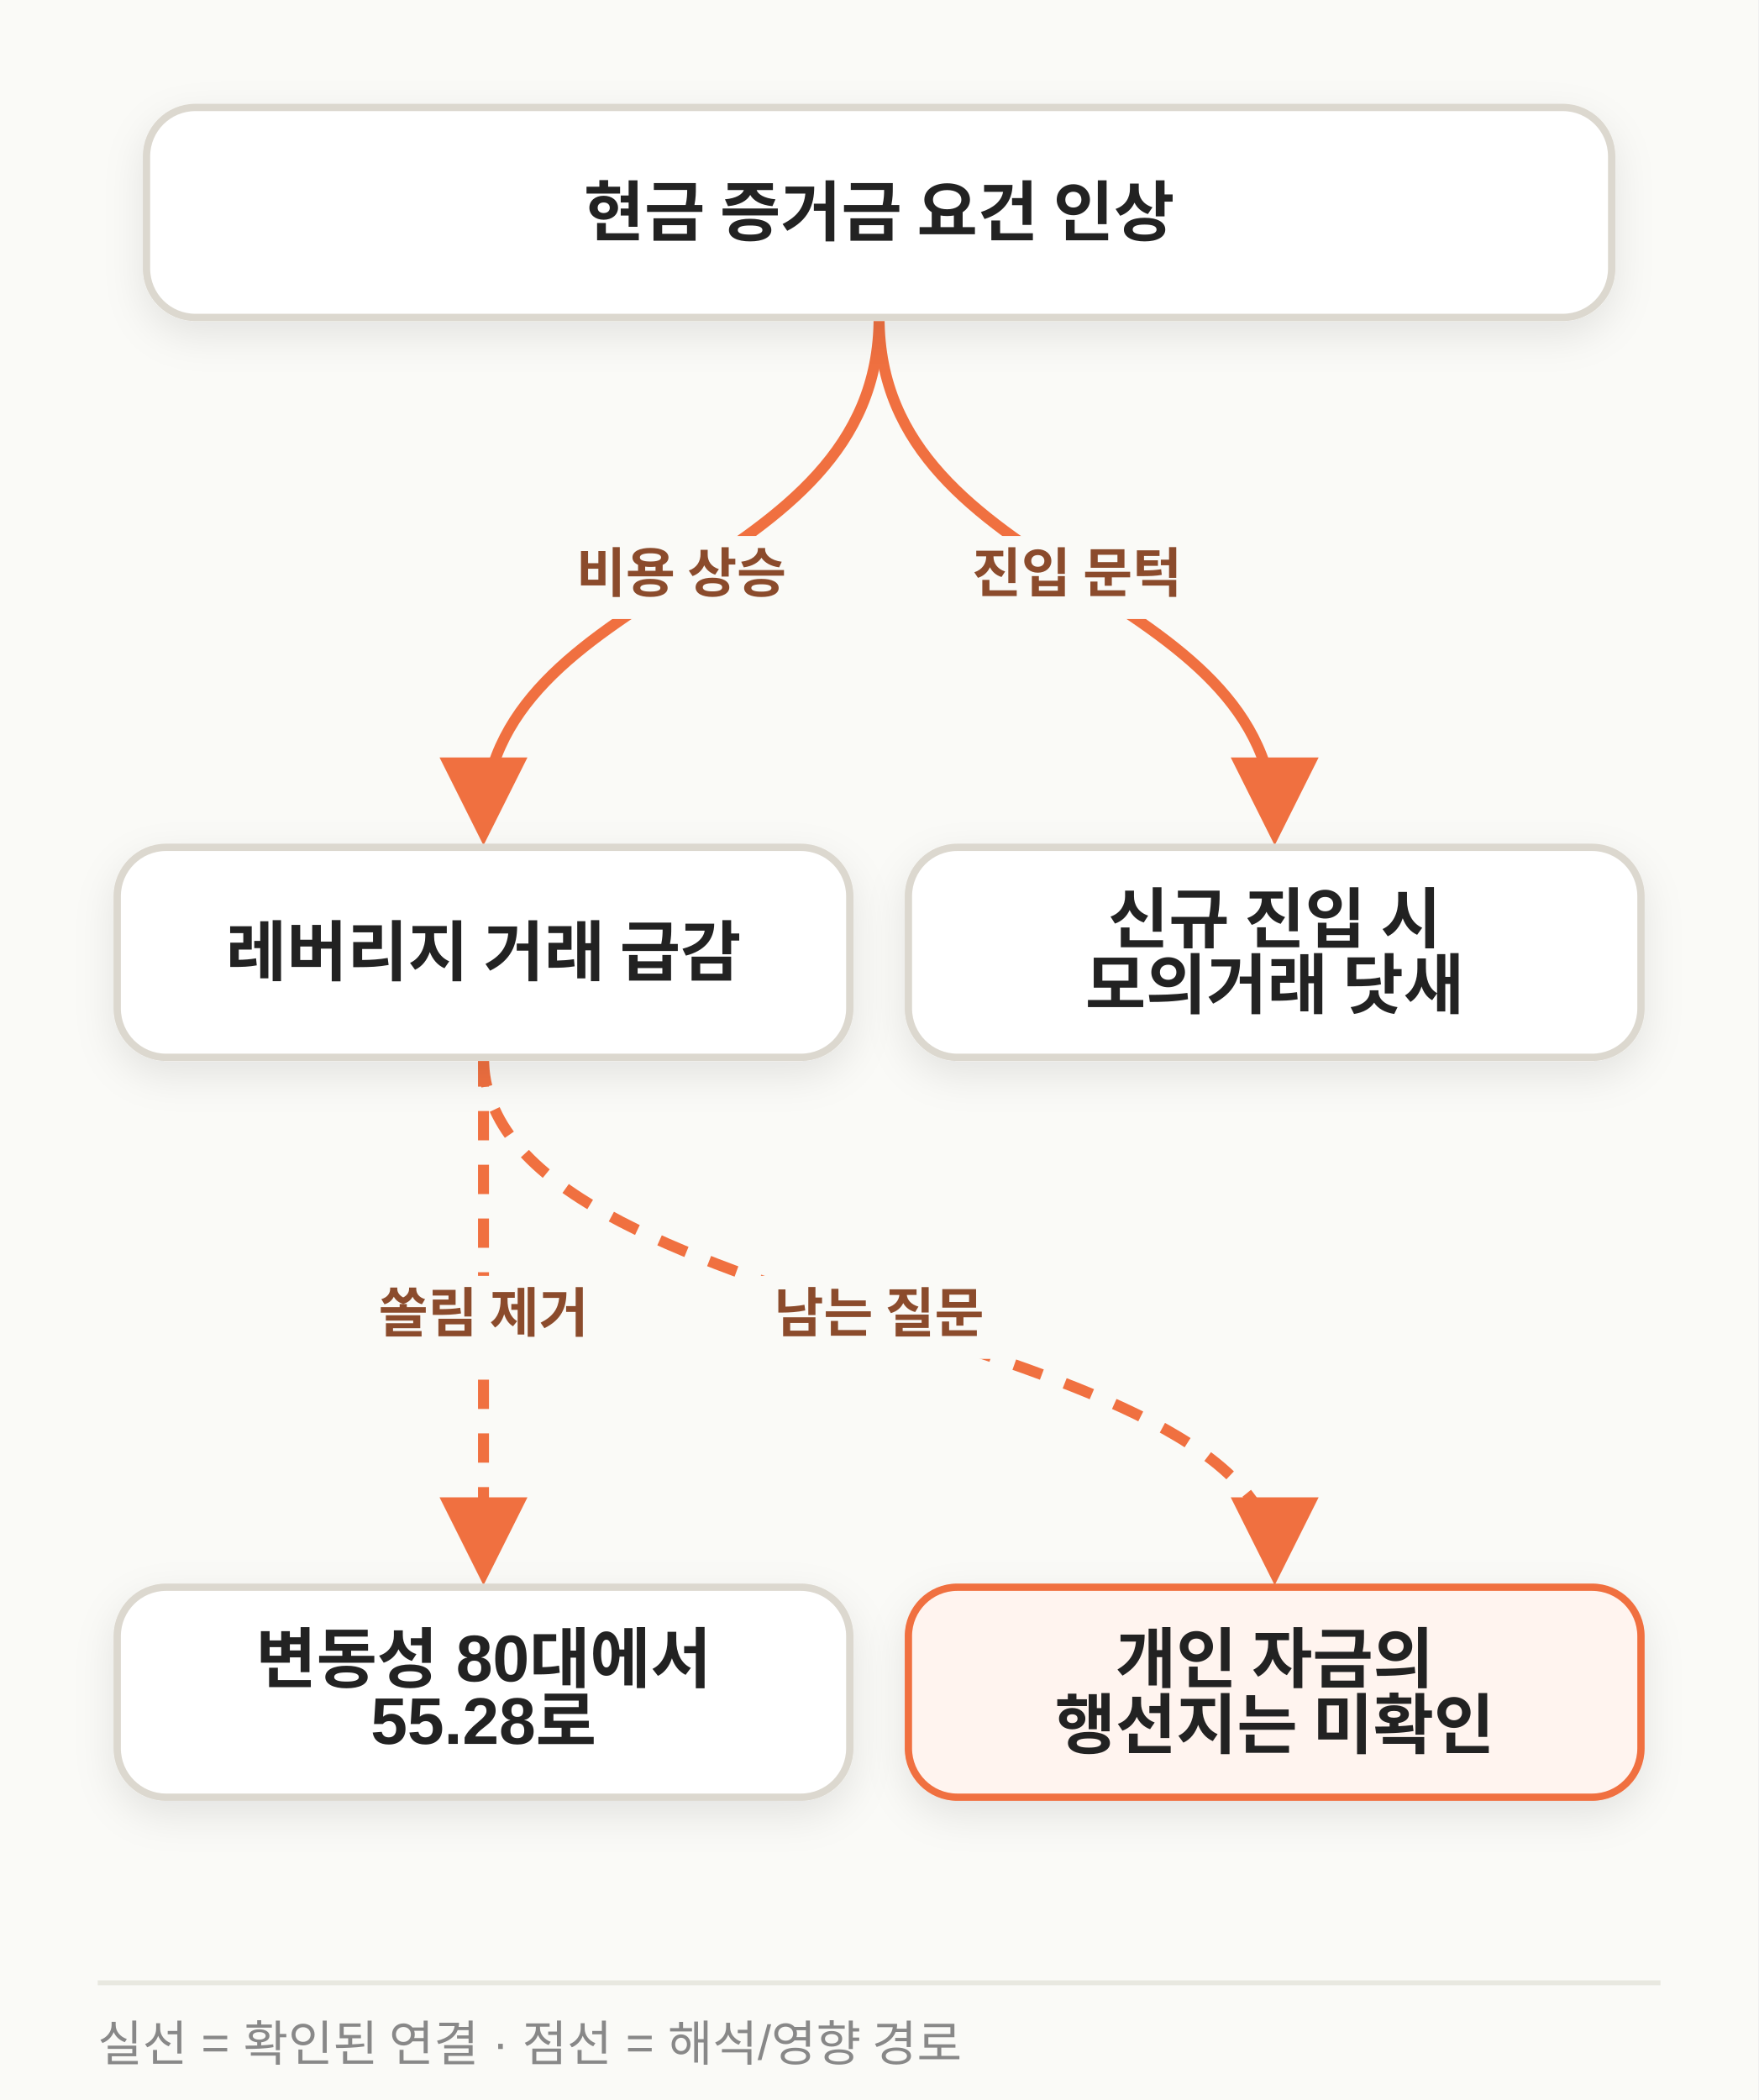
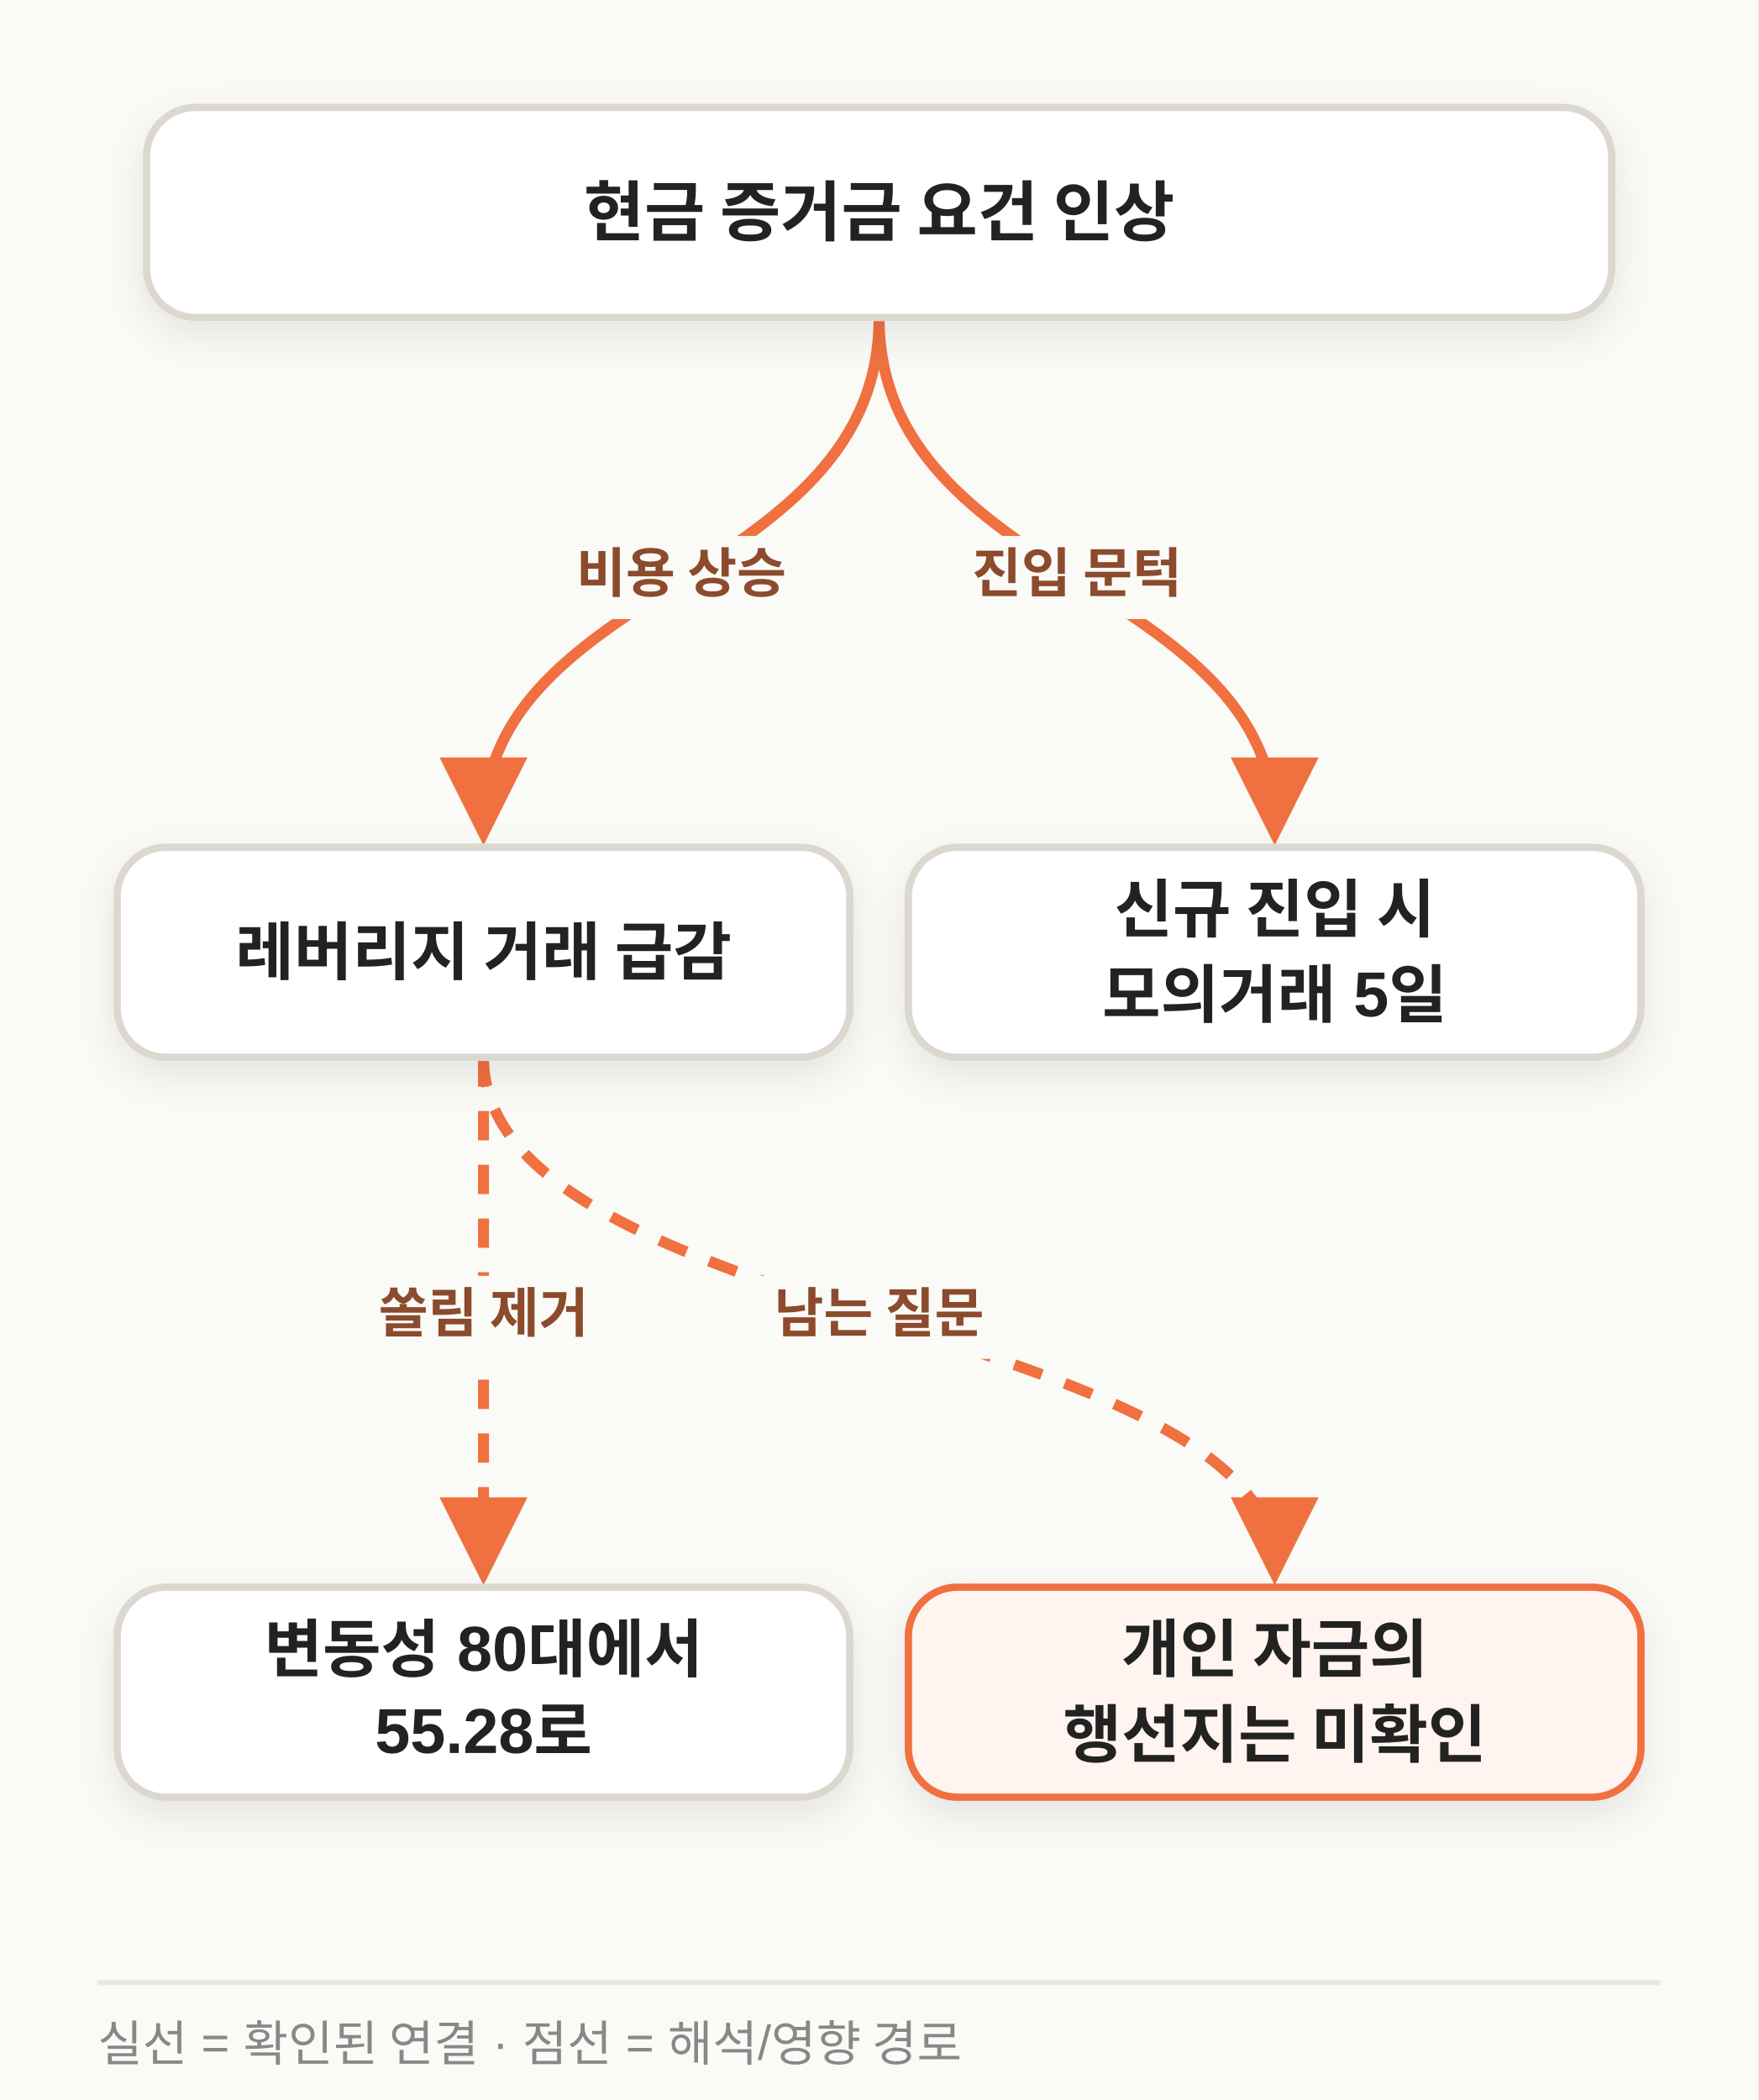
<svg xmlns="http://www.w3.org/2000/svg" width="720" height="860" viewBox="0 0 720 860" class="morning-diagram morning-diagram-mobile" data-mobile-layout="same-topology" data-motion-orientation="TB" data-motion-steps="5">
  <defs>
    <filter id="shadow" x="-20%" y="-20%" width="140%" height="160%">
      <feDropShadow dx="0" dy="6" stdDeviation="8" flood-color="#111111" flood-opacity=".09" />
    </filter>
    <marker id="arrow" viewBox="0 0 10 10" refX="8" refY="5" markerWidth="8" markerHeight="8" orient="auto-start-reverse">
      <path d="M 0 0 L 10 5 L 0 10 z" fill="#F07040" />
    </marker>
  </defs>
  <rect width="720" height="860" fill="#FAFAF7" />
  <g class="motion-step motion-edge" data-motion-step="1" data-from="A" data-to="B" style="--motion-delay:680ms">
    <path d="M 360.0 130.0 C 360.0 238.5, 198.0 238.5, 198.0 339.0" fill="none" stroke="#F07040" stroke-width="4.5" marker-end="url(#arrow)" />
    <rect x="207.5" y="219.5" width="143" height="34" rx="17" fill="#FAFAF7" />
    <text x="279.0" y="242.5" text-anchor="middle" font-family="Apple SD Gothic Neo,Malgun Gothic,Arial,sans-serif" font-size="22" font-weight="800" fill="#8B4B2C">비용 상승</text>
  </g>
  <g class="motion-step motion-edge" data-motion-step="1" data-from="A" data-to="C" style="--motion-delay:1360ms">
    <path d="M 360.0 130.0 C 360.0 238.5, 522.0 238.5, 522.0 339.0" fill="none" stroke="#F07040" stroke-width="4.5" marker-end="url(#arrow)" />
    <rect x="369.5" y="219.5" width="143" height="34" rx="17" fill="#FAFAF7" />
    <text x="441.0" y="242.5" text-anchor="middle" font-family="Apple SD Gothic Neo,Malgun Gothic,Arial,sans-serif" font-size="22" font-weight="800" fill="#8B4B2C">진입 문턱</text>
  </g>
  <g class="motion-step motion-edge" data-motion-step="3" data-from="B" data-to="D" style="--motion-delay:3400ms">
    <path d="M 198.0 433.0 C 198.0 541.5, 198.0 541.5, 198.0 642.0" fill="none" stroke="#F07040" stroke-width="4.5" stroke-dasharray="12 10" marker-end="url(#arrow)" />
    <rect x="126.5" y="522.5" width="143" height="34" rx="17" fill="#FAFAF7" />
    <text x="198.0" y="545.5" text-anchor="middle" font-family="Apple SD Gothic Neo,Malgun Gothic,Arial,sans-serif" font-size="22" font-weight="800" fill="#8B4B2C">쏠림 제거</text>
  </g>
  <g class="motion-step motion-edge" data-motion-step="3" data-from="B" data-to="E" style="--motion-delay:4080ms">
    <path d="M 198.0 433.0 C 198.0 541.5, 522.0 541.5, 522.0 642.0" fill="none" stroke="#F07040" stroke-width="4.5" stroke-dasharray="12 10" marker-end="url(#arrow)" />
    <rect x="288.5" y="522.5" width="143" height="34" rx="17" fill="#FAFAF7" />
    <text x="360.0" y="545.5" text-anchor="middle" font-family="Apple SD Gothic Neo,Malgun Gothic,Arial,sans-serif" font-size="22" font-weight="800" fill="#8B4B2C">남는 질문</text>
  </g>
  <g class="motion-step motion-node" data-motion-step="0" style="--motion-delay:0ms;--motion-accent-delay:640ms">
    <rect class="motion-node-shape" x="60.0" y="44.0" width="600.0" height="86" rx="20" fill="#FFFFFF" stroke="#DCD8CF" stroke-width="3" filter="url(#shadow)" />
    <text x="360.0" y="87.0" text-anchor="middle" dominant-baseline="middle" font-family="Apple SD Gothic Neo,Malgun Gothic,Arial,sans-serif" font-size="27" font-weight="800" fill="#222222">현금 증거금 요건 인상</text>
  </g>
  <g class="motion-step motion-node" data-motion-step="2" style="--motion-delay:2040ms;--motion-accent-delay:2680ms">
    <rect class="motion-node-shape" x="48.0" y="347.0" width="300.0" height="86" rx="20" fill="#FFFFFF" stroke="#DCD8CF" stroke-width="3" filter="url(#shadow)" />
-     <text x="198.0" y="390.0" text-anchor="middle" dominant-baseline="middle" font-family="Apple SD Gothic Neo,Malgun Gothic,Arial,sans-serif" font-size="27" font-weight="800" fill="#222222">레버리지 거래 급감</text>
+     <text x="198.0" y="390.0" text-anchor="middle" dominant-baseline="middle" font-family="Apple SD Gothic Neo,Malgun Gothic,Arial,sans-serif" font-size="26" font-weight="800" fill="#222222">레버리지 거래 급감</text>
  </g>
  <g class="motion-step motion-node" data-motion-step="2" style="--motion-delay:2720ms;--motion-accent-delay:3360ms">
    <rect class="motion-node-shape" x="372.0" y="347.0" width="300.0" height="86" rx="20" fill="#FFFFFF" stroke="#DCD8CF" stroke-width="3" filter="url(#shadow)" />
-     <text x="522.0" y="376.5" text-anchor="middle" dominant-baseline="middle" font-family="Apple SD Gothic Neo,Malgun Gothic,Arial,sans-serif" font-size="27" font-weight="800" fill="#222222">신규 진입 시</text>
-     <text x="522.0" y="403.5" text-anchor="middle" dominant-baseline="middle" font-family="Apple SD Gothic Neo,Malgun Gothic,Arial,sans-serif" font-size="27" font-weight="800" fill="#222222">모의거래 닷새</text>
+     <text x="522.0" y="372.5" text-anchor="middle" dominant-baseline="middle" font-family="Apple SD Gothic Neo,Malgun Gothic,Arial,sans-serif" font-size="26" font-weight="800" fill="#222222">신규 진입 시</text>
+     <text x="522.0" y="407.5" text-anchor="middle" dominant-baseline="middle" font-family="Apple SD Gothic Neo,Malgun Gothic,Arial,sans-serif" font-size="26" font-weight="800" fill="#222222">모의거래 5일</text>
  </g>
  <g class="motion-step motion-node" data-motion-step="4" style="--motion-delay:4760ms;--motion-accent-delay:5400ms">
    <rect class="motion-node-shape" x="48.0" y="650.0" width="300.0" height="86" rx="20" fill="#FFFFFF" stroke="#DCD8CF" stroke-width="3" filter="url(#shadow)" />
-     <text x="198.0" y="679.5" text-anchor="middle" dominant-baseline="middle" font-family="Apple SD Gothic Neo,Malgun Gothic,Arial,sans-serif" font-size="27" font-weight="800" fill="#222222">변동성 80대에서</text>
-     <text x="198.0" y="706.5" text-anchor="middle" dominant-baseline="middle" font-family="Apple SD Gothic Neo,Malgun Gothic,Arial,sans-serif" font-size="27" font-weight="800" fill="#222222">55.28로</text>
+     <text x="198.0" y="675.5" text-anchor="middle" dominant-baseline="middle" font-family="Apple SD Gothic Neo,Malgun Gothic,Arial,sans-serif" font-size="26" font-weight="800" fill="#222222">변동성 80대에서</text>
+     <text x="198.0" y="710.5" text-anchor="middle" dominant-baseline="middle" font-family="Apple SD Gothic Neo,Malgun Gothic,Arial,sans-serif" font-size="26" font-weight="800" fill="#222222">55.28로</text>
  </g>
  <g class="motion-step motion-node motion-risk" data-motion-step="4" style="--motion-delay:5440ms;--motion-accent-delay:6080ms">
    <rect class="motion-node-shape" x="372.0" y="650.0" width="300.0" height="86" rx="20" fill="#FFF4EF" stroke="#F07040" stroke-width="3" filter="url(#shadow)" />
-     <text x="522.0" y="679.5" text-anchor="middle" dominant-baseline="middle" font-family="Apple SD Gothic Neo,Malgun Gothic,Arial,sans-serif" font-size="27" font-weight="800" fill="#222222">개인 자금의</text>
-     <text x="522.0" y="706.5" text-anchor="middle" dominant-baseline="middle" font-family="Apple SD Gothic Neo,Malgun Gothic,Arial,sans-serif" font-size="27" font-weight="800" fill="#222222">행선지는 미확인</text>
+     <text x="522.0" y="675.5" text-anchor="middle" dominant-baseline="middle" font-family="Apple SD Gothic Neo,Malgun Gothic,Arial,sans-serif" font-size="26" font-weight="800" fill="#222222">개인 자금의</text>
+     <text x="522.0" y="710.5" text-anchor="middle" dominant-baseline="middle" font-family="Apple SD Gothic Neo,Malgun Gothic,Arial,sans-serif" font-size="26" font-weight="800" fill="#222222">행선지는 미확인</text>
  </g>
  <line x1="40" y1="812" x2="680" y2="812" stroke="#E8E8E0" stroke-width="2" />
  <text x="40" y="844" font-family="Apple SD Gothic Neo,Malgun Gothic,Arial,sans-serif" font-size="20" fill="#888888">실선 = 확인된 연결 · 점선 = 해석/영향 경로</text>
</svg>
